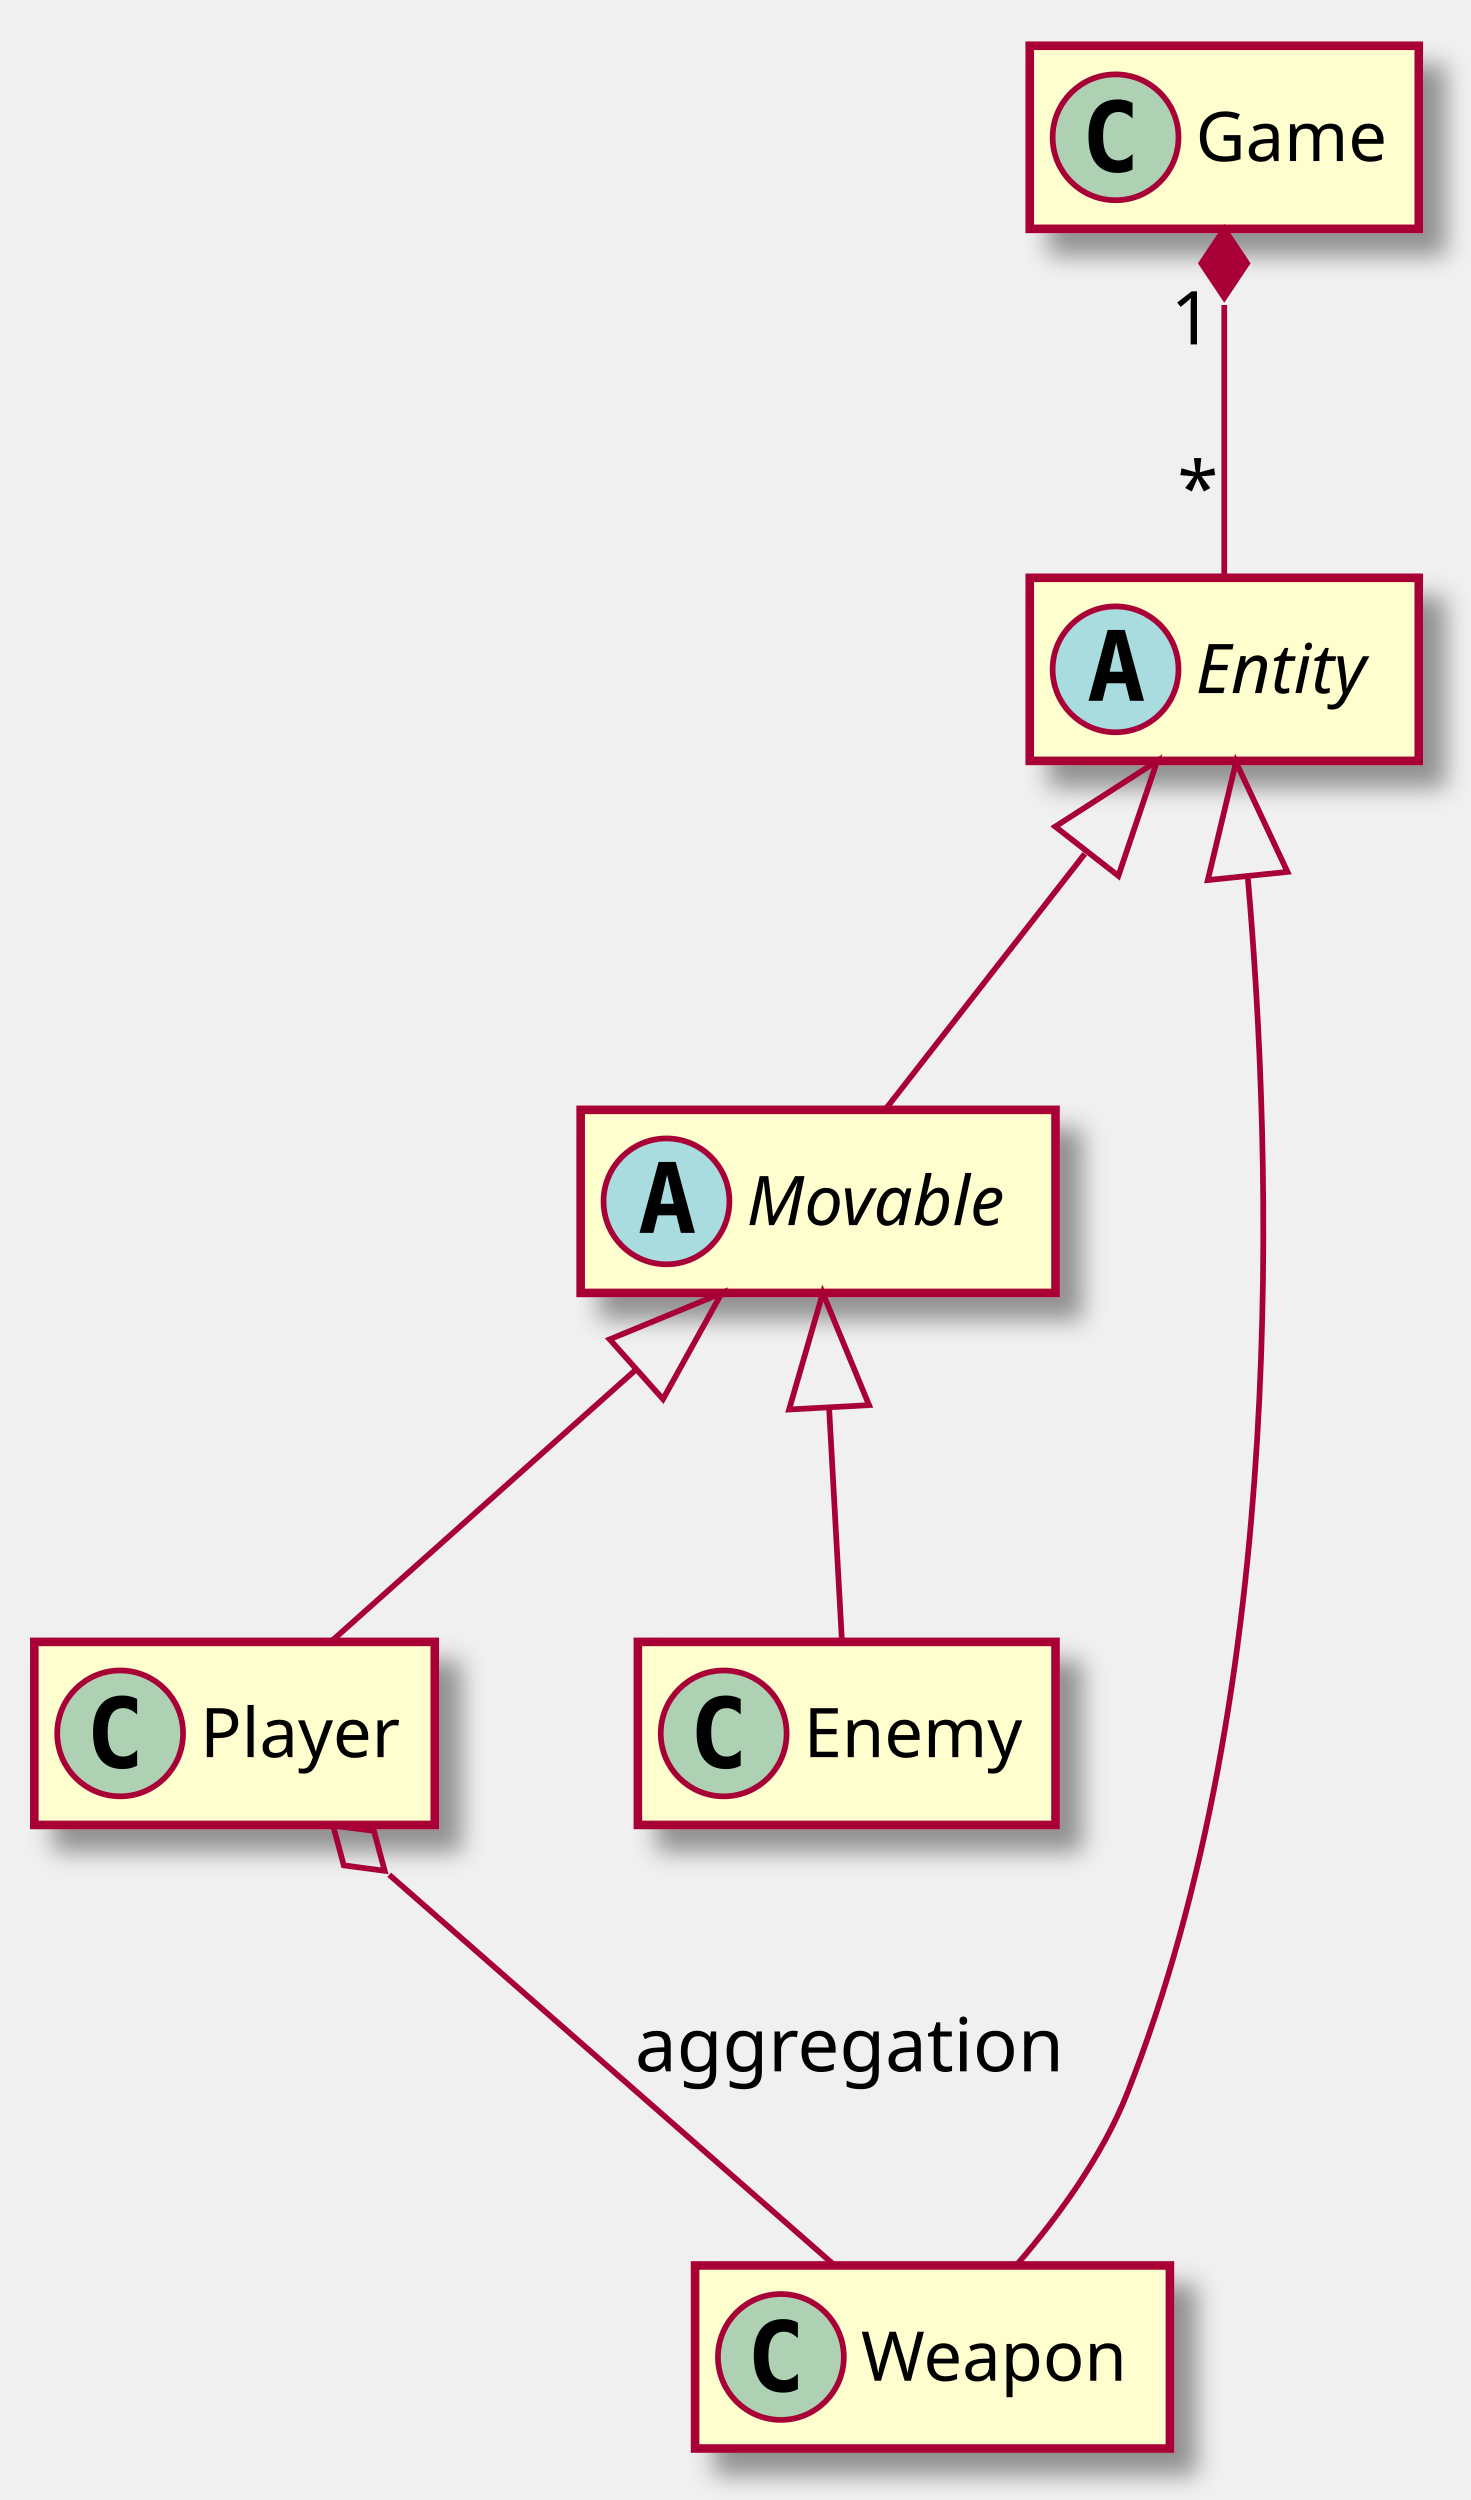
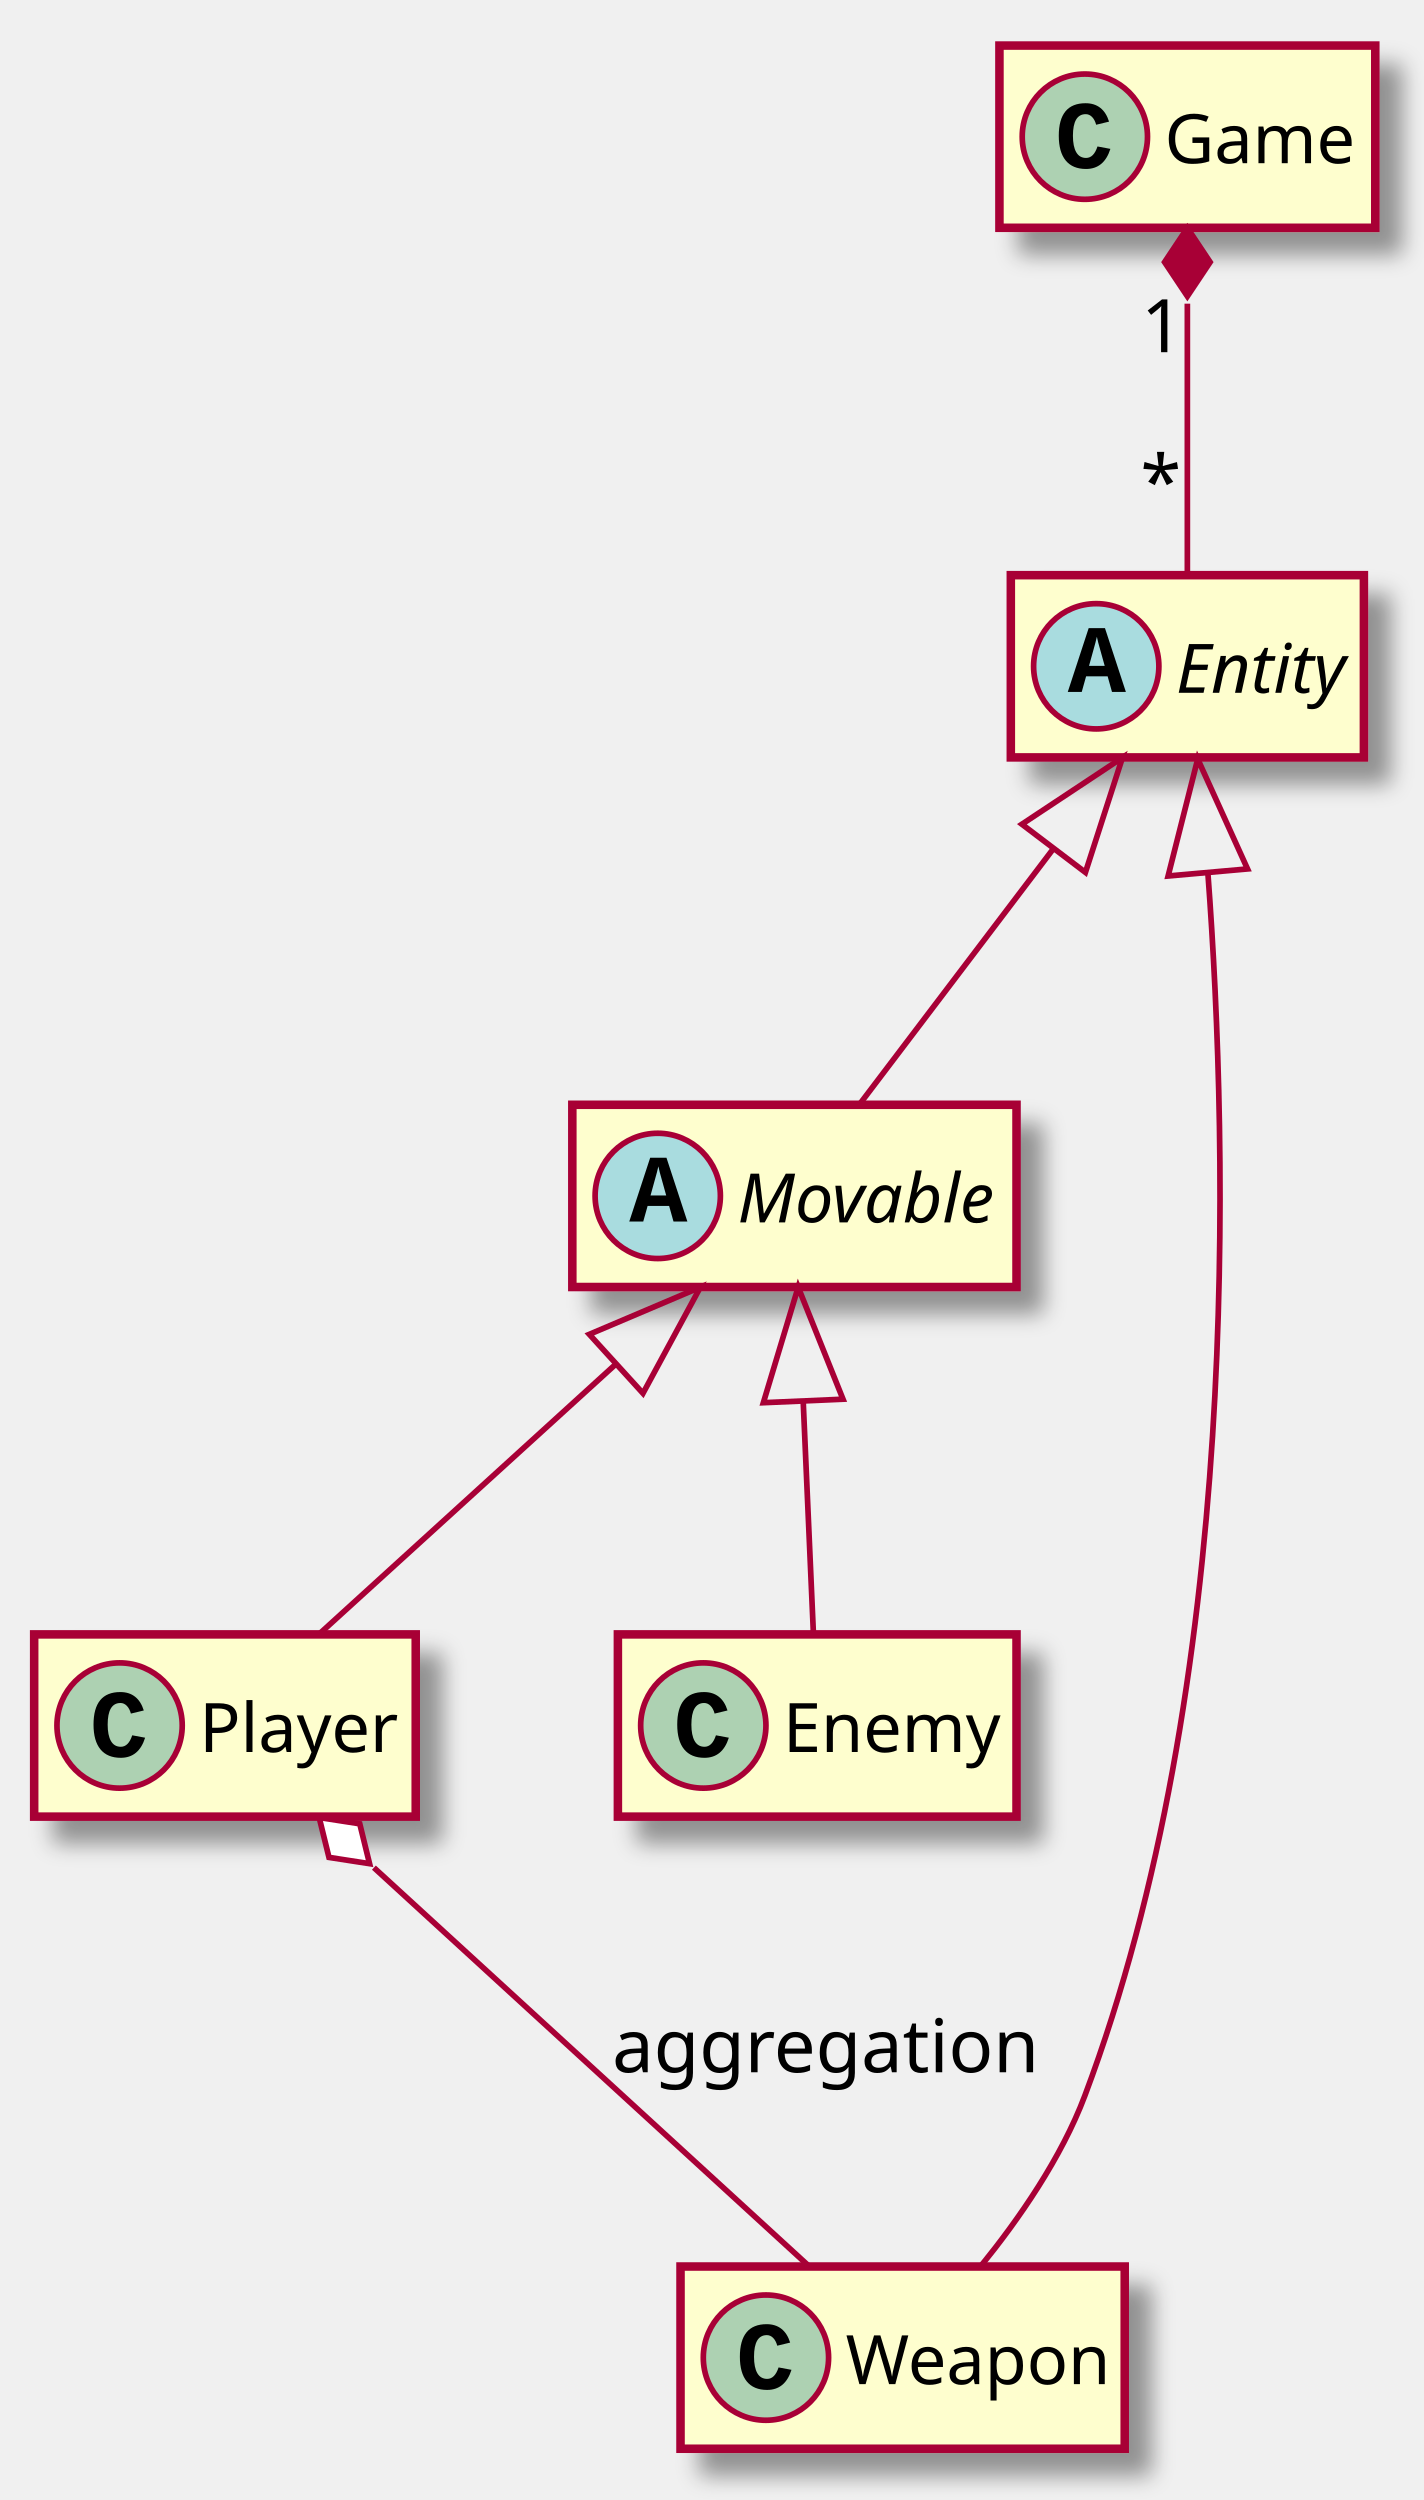
- <svg xmlns="http://www.w3.org/2000/svg" height="437px" style="width:257px;height:437px;" version="1.1" viewBox="0 0 257 437" width="257px">
+ <svg xmlns="http://www.w3.org/2000/svg" contentScriptType="application/ecmascript" contentStyleType="text/css" height="439px" preserveAspectRatio="none" style="width:250px;height:439px;" version="1.1" viewBox="0 0 250 439" width="250px" zoomAndPan="magnify">
  <defs>
-     <filter height="300%" id="f1" width="300%" x="-1" y="-1">
+     <filter height="300%" id="faeuy18" width="300%" x="-1" y="-1">
      <feGaussianBlur result="blurOut" stdDeviation="2.0" />
      <feColorMatrix in="blurOut" result="blurOut2" type="matrix" values="0 0 0 0 0 0 0 0 0 0 0 0 0 0 0 0 0 0 .4 0" />
      <feOffset dx="4.0" dy="4.0" in="blurOut2" result="blurOut3" />
      <feBlend in="SourceGraphic" in2="blurOut3" mode="normal" />
    </filter>
  </defs>
  <g>
-     <rect fill="#FEFECE" filter="url(#f1)" height="32" style="stroke: #A80036; stroke-width: 1.5;" width="68" x="180" y="101" />
-     <ellipse cx="195" cy="117" fill="#A9DCDF" rx="11" ry="11" style="stroke: #A80036; stroke-width: 1.0;" />
-     <path d="M195.109,112.344 L193.953,117.422 L196.281,117.422 L195.109,112.344 Z M193.625,110.109 L196.609,110.109 L199.969,122.5 L197.516,122.5 L196.75,119.438 L193.469,119.438 L192.719,122.5 L190.281,122.5 L193.625,110.109 Z " />
-     <text fill="#000000" font-family="sans-serif" font-size="12" font-style="italic" lengthAdjust="spacingAndGlyphs" textLength="36" x="209" y="121.154">Entity</text>
-     <rect fill="#FEFECE" filter="url(#f1)" height="32" style="stroke: #A80036; stroke-width: 1.5;" width="83" x="101.5" y="194" />
-     <ellipse cx="116.5" cy="210" fill="#A9DCDF" rx="11" ry="11" style="stroke: #A80036; stroke-width: 1.0;" />
-     <path d="M116.609,205.344 L115.453,210.422 L117.781,210.422 L116.609,205.344 Z M115.125,203.109 L118.109,203.109 L121.469,215.5 L119.016,215.5 L118.25,212.438 L114.969,212.438 L114.219,215.5 L111.781,215.5 L115.125,203.109 Z " />
-     <text fill="#000000" font-family="sans-serif" font-size="12" font-style="italic" lengthAdjust="spacingAndGlyphs" textLength="51" x="130.5" y="214.154">Movable</text>
-     <rect fill="#FEFECE" filter="url(#f1)" height="32" style="stroke: #A80036; stroke-width: 1.5;" width="83" x="121.5" y="396" />
-     <ellipse cx="136.5" cy="412" fill="#ADD1B2" rx="11" ry="11" style="stroke: #A80036; stroke-width: 1.0;" />
-     <path d="M139.469,417.641 Q138.891,417.938 138.25,418.086 Q137.609,418.234 136.906,418.234 Q134.406,418.234 133.086,416.586 Q131.766,414.938 131.766,411.812 Q131.766,408.688 133.086,407.031 Q134.406,405.375 136.906,405.375 Q137.609,405.375 138.258,405.531 Q138.906,405.688 139.469,405.984 L139.469,408.703 Q138.844,408.125 138.25,407.852 Q137.656,407.578 137.031,407.578 Q135.688,407.578 135,408.648 Q134.312,409.719 134.312,411.812 Q134.312,413.906 135,414.977 Q135.688,416.047 137.031,416.047 Q137.656,416.047 138.25,415.773 Q138.844,415.5 139.469,414.922 L139.469,417.641 Z " />
-     <text fill="#000000" font-family="sans-serif" font-size="12" lengthAdjust="spacingAndGlyphs" textLength="51" x="150.5" y="416.154">Weapon</text>
-     <rect fill="#FEFECE" filter="url(#f1)" height="32" style="stroke: #A80036; stroke-width: 1.5;" width="70" x="6" y="287" />
+     <rect fill="#FEFECE" filter="url(#faeuy18)" height="32" style="stroke: #A80036; stroke-width: 1.5;" width="62" x="177.5" y="101" />
+     <ellipse cx="192.5" cy="117" fill="#A9DCDF" rx="11" ry="11" style="stroke: #A80036; stroke-width: 1.0;" />
+     <path d="M197.703,121.5 L195.266,121.5 L194.5,118.766 L190.719,118.766 L189.953,121.5 L187.5,121.5 L191.172,110.297 L194.031,110.297 L197.703,121.5 Z M192.609,111.812 Q192.531,112.156 192.359,112.852 Q192.188,113.547 191.234,116.922 L193.984,116.922 Q193.016,113.5 192.844,112.828 Q192.672,112.156 192.609,111.812 Z " />
+     <text fill="#000000" font-family="sans-serif" font-size="12" font-style="italic" lengthAdjust="spacingAndGlyphs" textLength="30" x="206.5" y="121.655">Entity</text>
+     <rect fill="#FEFECE" filter="url(#faeuy18)" height="32" style="stroke: #A80036; stroke-width: 1.5;" width="78" x="100.5" y="194" />
+     <ellipse cx="115.5" cy="210" fill="#A9DCDF" rx="11" ry="11" style="stroke: #A80036; stroke-width: 1.0;" />
+     <path d="M120.703,214.5 L118.266,214.5 L117.5,211.766 L113.719,211.766 L112.953,214.5 L110.5,214.5 L114.172,203.297 L117.031,203.297 L120.703,214.5 Z M115.609,204.812 Q115.531,205.156 115.359,205.852 Q115.188,206.547 114.234,209.922 L116.984,209.922 Q116.016,206.5 115.844,205.828 Q115.672,205.156 115.609,204.812 Z " />
+     <text fill="#000000" font-family="sans-serif" font-size="12" font-style="italic" lengthAdjust="spacingAndGlyphs" textLength="46" x="129.5" y="214.655">Movable</text>
+     <rect fill="#FEFECE" filter="url(#faeuy18)" height="32" style="stroke: #A80036; stroke-width: 1.5;" width="78" x="119.5" y="398" />
+     <ellipse cx="134.5" cy="414" fill="#ADD1B2" rx="11" ry="11" style="stroke: #A80036; stroke-width: 1.0;" />
+     <path d="M132.406,413.844 Q132.406,415.719 132.984,416.727 Q133.562,417.734 134.719,417.734 Q136.062,417.734 136.719,415.719 L138.984,416.141 Q137.875,419.672 134.703,419.672 Q132.359,419.672 131.141,418.188 Q129.922,416.703 129.922,413.844 Q129.922,408.125 134.625,408.125 Q136.172,408.125 137.211,408.938 Q138.25,409.75 138.75,411.359 L136.484,411.906 Q136.25,411.031 135.766,410.539 Q135.281,410.047 134.656,410.047 Q132.406,410.047 132.406,413.844 Z " />
+     <text fill="#000000" font-family="sans-serif" font-size="12" lengthAdjust="spacingAndGlyphs" textLength="46" x="148.5" y="418.655">Weapon</text>
+     <rect fill="#FEFECE" filter="url(#faeuy18)" height="32" style="stroke: #A80036; stroke-width: 1.5;" width="67" x="6" y="287" />
    <ellipse cx="21" cy="303" fill="#ADD1B2" rx="11" ry="11" style="stroke: #A80036; stroke-width: 1.0;" />
-     <path d="M23.969,308.641 Q23.391,308.938 22.75,309.086 Q22.109,309.234 21.406,309.234 Q18.906,309.234 17.586,307.586 Q16.266,305.938 16.266,302.812 Q16.266,299.688 17.586,298.031 Q18.906,296.375 21.406,296.375 Q22.109,296.375 22.758,296.531 Q23.406,296.688 23.969,296.984 L23.969,299.703 Q23.344,299.125 22.75,298.852 Q22.156,298.578 21.531,298.578 Q20.188,298.578 19.5,299.648 Q18.812,300.719 18.812,302.812 Q18.812,304.906 19.5,305.977 Q20.188,307.047 21.531,307.047 Q22.156,307.047 22.75,306.773 Q23.344,306.5 23.969,305.922 L23.969,308.641 Z " />
-     <text fill="#000000" font-family="sans-serif" font-size="12" lengthAdjust="spacingAndGlyphs" textLength="38" x="35" y="307.154">Player</text>
-     <rect fill="#FEFECE" filter="url(#f1)" height="32" style="stroke: #A80036; stroke-width: 1.5;" width="73" x="111.5" y="287" />
-     <ellipse cx="126.5" cy="303" fill="#ADD1B2" rx="11" ry="11" style="stroke: #A80036; stroke-width: 1.0;" />
-     <path d="M129.469,308.641 Q128.891,308.938 128.25,309.086 Q127.609,309.234 126.906,309.234 Q124.406,309.234 123.086,307.586 Q121.766,305.938 121.766,302.812 Q121.766,299.688 123.086,298.031 Q124.406,296.375 126.906,296.375 Q127.609,296.375 128.258,296.531 Q128.906,296.688 129.469,296.984 L129.469,299.703 Q128.844,299.125 128.25,298.852 Q127.656,298.578 127.031,298.578 Q125.688,298.578 125,299.648 Q124.312,300.719 124.312,302.812 Q124.312,304.906 125,305.977 Q125.688,307.047 127.031,307.047 Q127.656,307.047 128.25,306.773 Q128.844,306.5 129.469,305.922 L129.469,308.641 Z " />
-     <text fill="#000000" font-family="sans-serif" font-size="12" lengthAdjust="spacingAndGlyphs" textLength="41" x="140.5" y="307.154">Enemy</text>
-     <rect fill="#FEFECE" filter="url(#f1)" height="32" style="stroke: #A80036; stroke-width: 1.5;" width="68" x="180" y="8" />
-     <ellipse cx="195" cy="24" fill="#ADD1B2" rx="11" ry="11" style="stroke: #A80036; stroke-width: 1.0;" />
-     <path d="M197.969,29.641 Q197.391,29.938 196.75,30.086 Q196.109,30.234 195.406,30.234 Q192.906,30.234 191.586,28.586 Q190.266,26.938 190.266,23.812 Q190.266,20.688 191.586,19.031 Q192.906,17.375 195.406,17.375 Q196.109,17.375 196.758,17.531 Q197.406,17.688 197.969,17.984 L197.969,20.703 Q197.344,20.125 196.75,19.852 Q196.156,19.578 195.531,19.578 Q194.188,19.578 193.5,20.648 Q192.812,21.719 192.812,23.812 Q192.812,25.906 193.5,26.977 Q194.188,28.047 195.531,28.047 Q196.156,28.047 196.75,27.773 Q197.344,27.5 197.969,26.922 L197.969,29.641 Z " />
-     <text fill="#000000" font-family="sans-serif" font-size="12" lengthAdjust="spacingAndGlyphs" textLength="36" x="209" y="28.154">Game</text>
-     <path d="M189.622,149.246 C177.823,164.367 164.202,181.826 154.742,193.951 " fill="none" style="stroke: #A80036; stroke-width: 1.0;" />
-     <polygon fill="none" points="184.454,144.489,202.276,133.027,195.492,153.101,184.454,144.489" style="stroke: #A80036; stroke-width: 1.0;" />
-     <path d="M218.105,153.28 C222.436,202.739 225.219,294.628 197,366 C192.68,376.927 184.939,387.498 177.934,395.645 " fill="none" style="stroke: #A80036; stroke-width: 1.0;" />
-     <polygon fill="none" points="211.126,153.834,216.049,133.224,225.053,152.406,211.126,153.834" style="stroke: #A80036; stroke-width: 1.0;" />
-     <path d="M110.987,239.56 C93.389,255.261 72.272,274.101 57.868,286.951 " fill="none" style="stroke: #A80036; stroke-width: 1.0;" />
-     <polygon fill="none" points="106.573,234.118,126.157,226.027,115.893,244.565,106.573,234.118" style="stroke: #A80036; stroke-width: 1.0;" />
-     <path d="M144.936,246.238 C145.712,260.363 146.565,275.88 147.173,286.951 " fill="none" style="stroke: #A80036; stroke-width: 1.0;" />
-     <polygon fill="none" points="137.934,246.381,143.826,226.027,151.912,245.613,137.934,246.381" style="stroke: #A80036; stroke-width: 1.0;" />
-     <path d="M214,53.319 C214,69.067 214,88.035 214,100.951 " fill="none" style="stroke: #A80036; stroke-width: 1.0;" />
-     <polygon fill="#A80036" points="214,40.027,210,46.027,214,52.027,218,46.027,214,40.027" style="stroke: #A80036; stroke-width: 1.0;" />
-     <text fill="#000000" font-family="sans-serif" font-size="13" lengthAdjust="spacingAndGlyphs" textLength="8" x="204.625" y="60.204">1</text>
-     <text fill="#000000" font-family="sans-serif" font-size="13" lengthAdjust="spacingAndGlyphs" textLength="7" x="205.797" y="89.946">*</text>
-     <path d="M68.03,327.707 C91.792,348.547 125.652,378.244 145.867,395.973 " fill="none" style="stroke: #A80036; stroke-width: 1.0;" />
-     <polygon fill="none" points="58.221,319.104,60.094,326.067,67.243,327.017,65.369,320.053,58.221,319.104" style="stroke: #A80036; stroke-width: 1.0;" />
-     <text fill="#000000" font-family="sans-serif" font-size="13" lengthAdjust="spacingAndGlyphs" textLength="77" x="111" y="362.067">aggregation</text>
+     <path d="M18.906,302.844 Q18.906,304.719 19.484,305.727 Q20.062,306.734 21.219,306.734 Q22.562,306.734 23.219,304.719 L25.484,305.141 Q24.375,308.672 21.203,308.672 Q18.859,308.672 17.641,307.188 Q16.422,305.703 16.422,302.844 Q16.422,297.125 21.125,297.125 Q22.672,297.125 23.711,297.938 Q24.75,298.75 25.25,300.359 L22.984,300.906 Q22.75,300.031 22.266,299.539 Q21.781,299.047 21.156,299.047 Q18.906,299.047 18.906,302.844 Z " />
+     <text fill="#000000" font-family="sans-serif" font-size="12" lengthAdjust="spacingAndGlyphs" textLength="35" x="35" y="307.655">Player</text>
+     <rect fill="#FEFECE" filter="url(#faeuy18)" height="32" style="stroke: #A80036; stroke-width: 1.5;" width="70" x="108.5" y="287" />
+     <ellipse cx="123.5" cy="303" fill="#ADD1B2" rx="11" ry="11" style="stroke: #A80036; stroke-width: 1.0;" />
+     <path d="M121.406,302.844 Q121.406,304.719 121.984,305.727 Q122.562,306.734 123.719,306.734 Q125.062,306.734 125.719,304.719 L127.984,305.141 Q126.875,308.672 123.703,308.672 Q121.359,308.672 120.141,307.188 Q118.922,305.703 118.922,302.844 Q118.922,297.125 123.625,297.125 Q125.172,297.125 126.211,297.938 Q127.25,298.75 127.75,300.359 L125.484,300.906 Q125.25,300.031 124.766,299.539 Q124.281,299.047 123.656,299.047 Q121.406,299.047 121.406,302.844 Z " />
+     <text fill="#000000" font-family="sans-serif" font-size="12" lengthAdjust="spacingAndGlyphs" textLength="38" x="137.5" y="307.655">Enemy</text>
+     <rect fill="#FEFECE" filter="url(#faeuy18)" height="32" style="stroke: #A80036; stroke-width: 1.5;" width="66" x="175.5" y="8" />
+     <ellipse cx="190.5" cy="24" fill="#ADD1B2" rx="11" ry="11" style="stroke: #A80036; stroke-width: 1.0;" />
+     <path d="M188.406,23.844 Q188.406,25.719 188.984,26.727 Q189.562,27.734 190.719,27.734 Q192.062,27.734 192.719,25.719 L194.984,26.141 Q193.875,29.672 190.703,29.672 Q188.359,29.672 187.141,28.188 Q185.922,26.703 185.922,23.844 Q185.922,18.125 190.625,18.125 Q192.172,18.125 193.211,18.938 Q194.25,19.75 194.75,21.359 L192.484,21.906 Q192.25,21.031 191.766,20.539 Q191.281,20.047 190.656,20.047 Q188.406,20.047 188.406,23.844 Z " />
+     <text fill="#000000" font-family="sans-serif" font-size="12" lengthAdjust="spacingAndGlyphs" textLength="34" x="204.5" y="28.655">Game</text>
+     <path d="M184.808,149.246 C173.342,164.367 160.105,181.826 150.911,193.951 " fill="none" style="stroke: #A80036; stroke-width: 1.0;" />
+     <polygon fill="none" points="179.444,144.734,197.106,133.027,190.6,153.193,179.444,144.734" style="stroke: #A80036; stroke-width: 1.0;" />
+     <path d="M212.113,153.431 C215.83,203.13 217.755,295.573 190.5,368 C186.381,378.946 178.92,389.679 172.238,397.916 " fill="none" style="stroke: #A80036; stroke-width: 1.0;" />
+     <polygon fill="none" points="205.121,153.825,210.321,133.284,219.066,152.585,205.121,153.825" style="stroke: #A80036; stroke-width: 1.0;" />
+     <path d="M108.115,239.56 C90.862,255.261 70.159,274.101 56.038,286.951 " fill="none" style="stroke: #A80036; stroke-width: 1.0;" />
+     <polygon fill="none" points="103.484,234.31,122.987,226.027,112.906,244.665,103.484,234.31" style="stroke: #A80036; stroke-width: 1.0;" />
+     <path d="M141.049,246.238 C141.67,260.363 142.352,275.88 142.839,286.951 " fill="none" style="stroke: #A80036; stroke-width: 1.0;" />
+     <polygon fill="none" points="134.046,246.315,140.161,226.027,148.032,245.7,134.046,246.315" style="stroke: #A80036; stroke-width: 1.0;" />
+     <path d="M208.5,53.319 C208.5,69.067 208.5,88.035 208.5,100.951 " fill="none" style="stroke: #A80036; stroke-width: 1.0;" />
+     <polygon fill="#A80036" points="208.5,40.027,204.5,46.027,208.5,52.027,212.5,46.027,208.5,40.027" style="stroke: #A80036; stroke-width: 1.0;" />
+     <text fill="#000000" font-family="sans-serif" font-size="13" lengthAdjust="spacingAndGlyphs" textLength="7" x="200.384" y="61.852">1</text>
+     <text fill="#000000" font-family="sans-serif" font-size="13" lengthAdjust="spacingAndGlyphs" textLength="7" x="200.253" y="89.226">*</text>
+     <path d="M65.655,327.957 C88.963,349.307 122.354,379.892 142.094,397.973 " fill="none" style="stroke: #A80036; stroke-width: 1.0;" />
+     <polygon fill="#FFFFFF" points="56.046,319.156,57.769,326.158,64.895,327.262,63.173,320.259,56.046,319.156" style="stroke: #A80036; stroke-width: 1.0;" />
+     <text fill="#000000" font-family="sans-serif" font-size="13" lengthAdjust="spacingAndGlyphs" textLength="74" x="107.5" y="363.895">aggregation</text>
  </g>
</svg>
